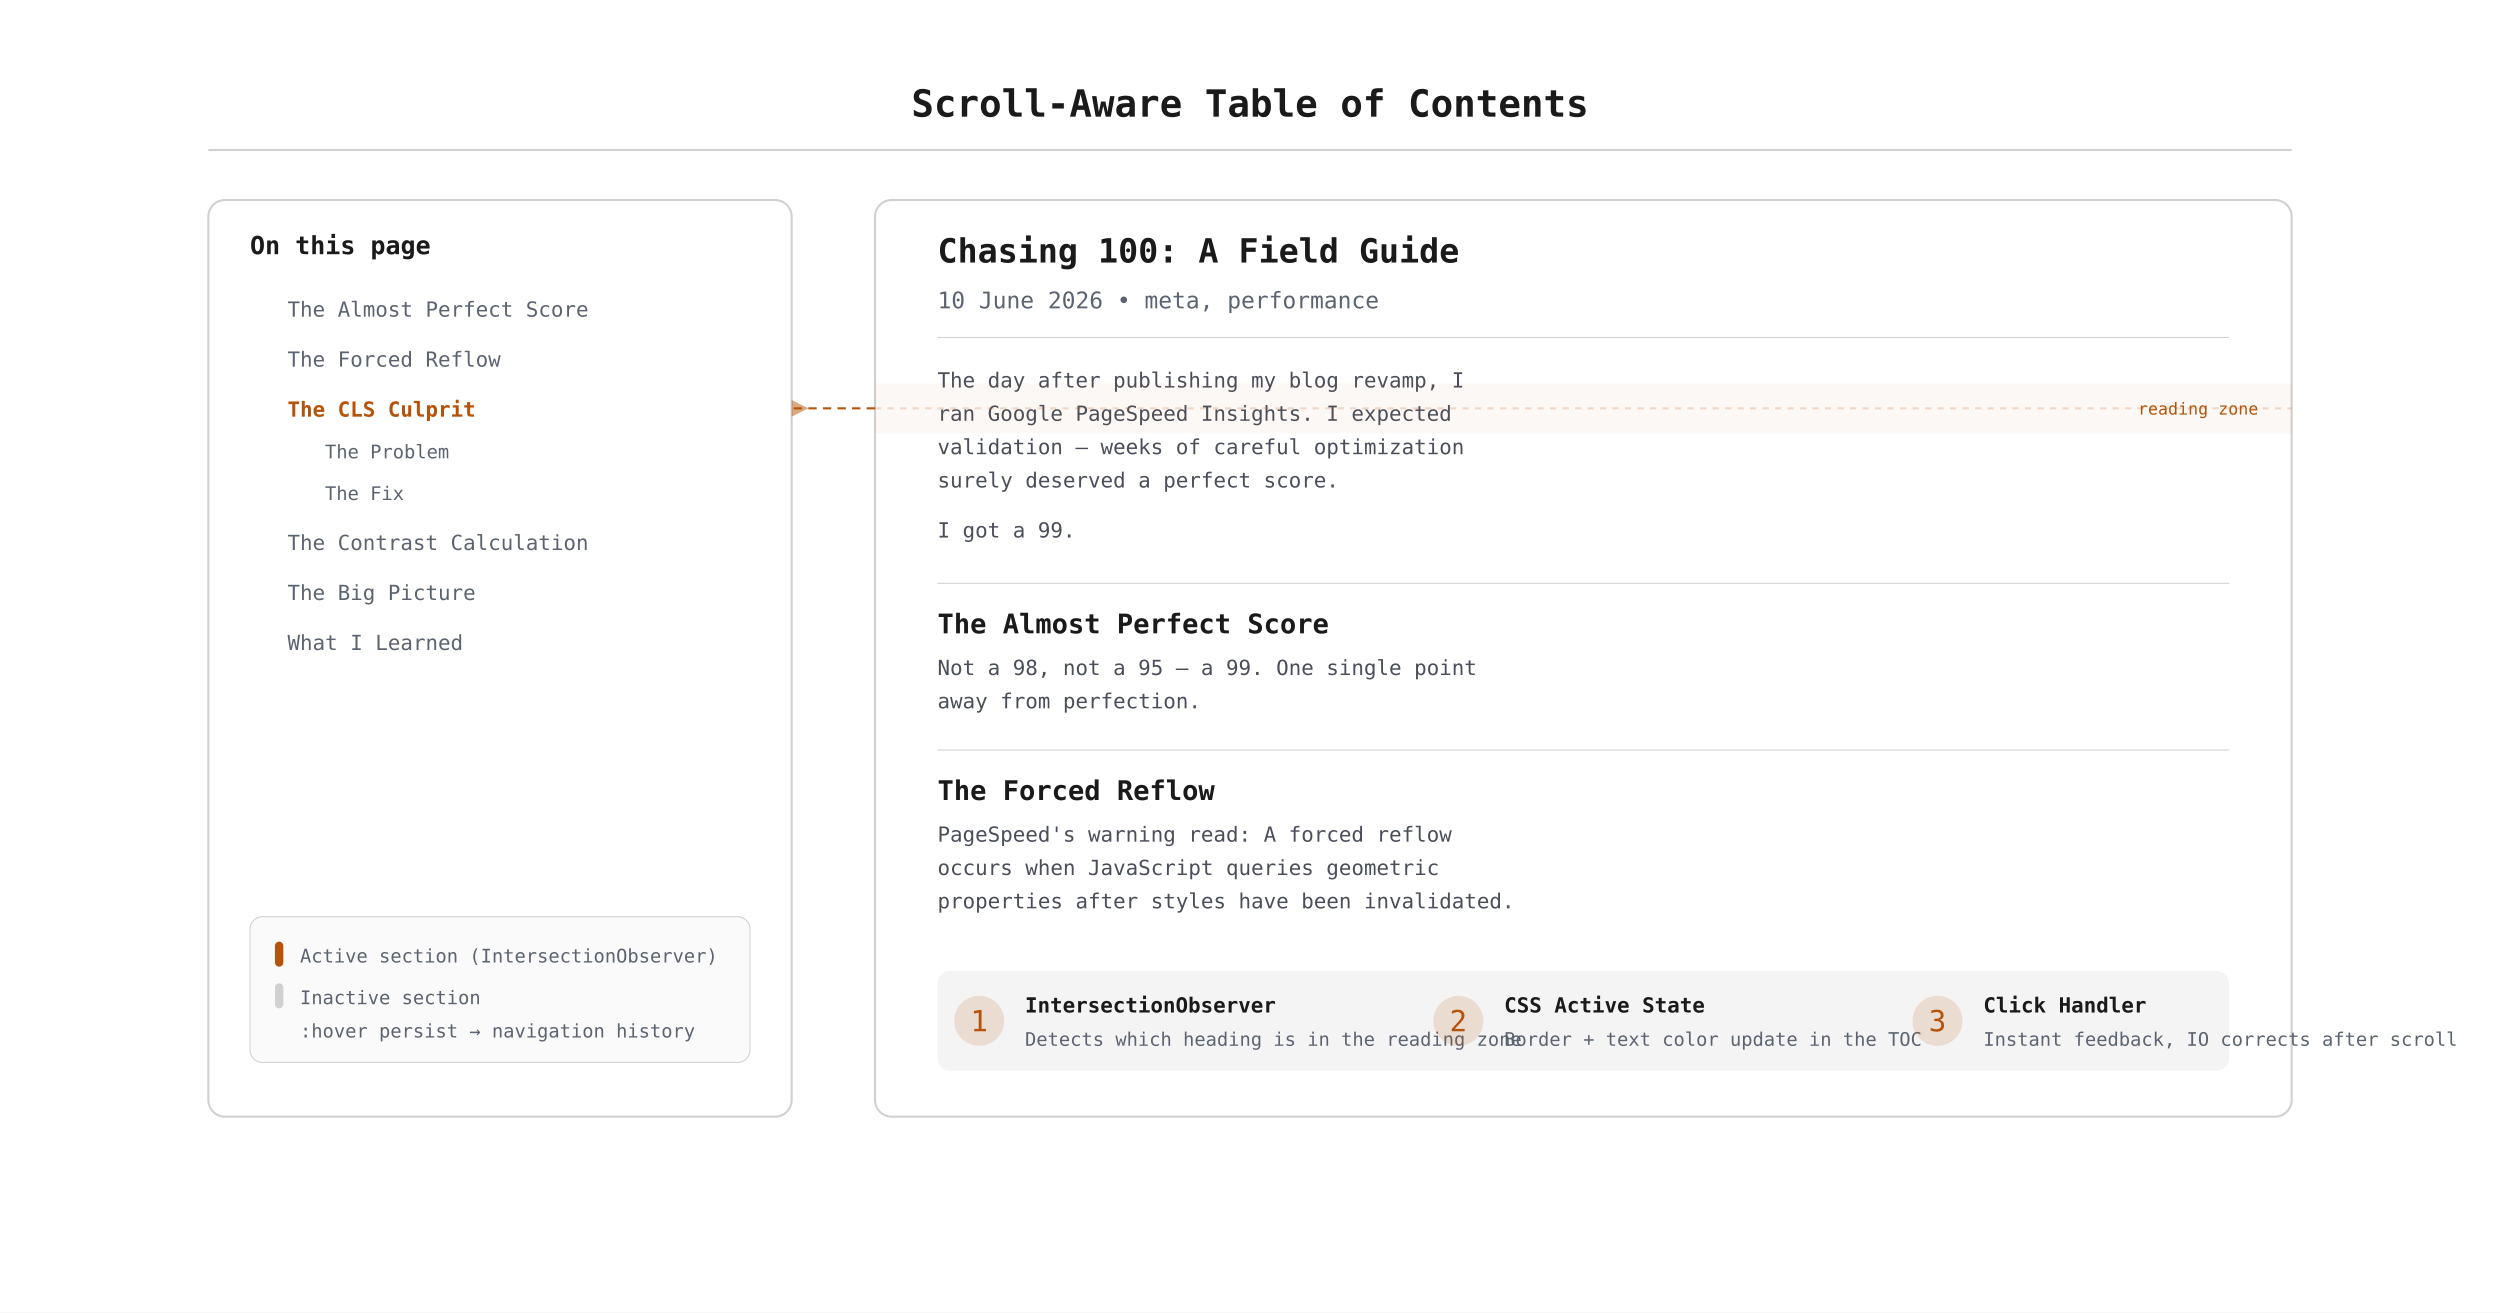
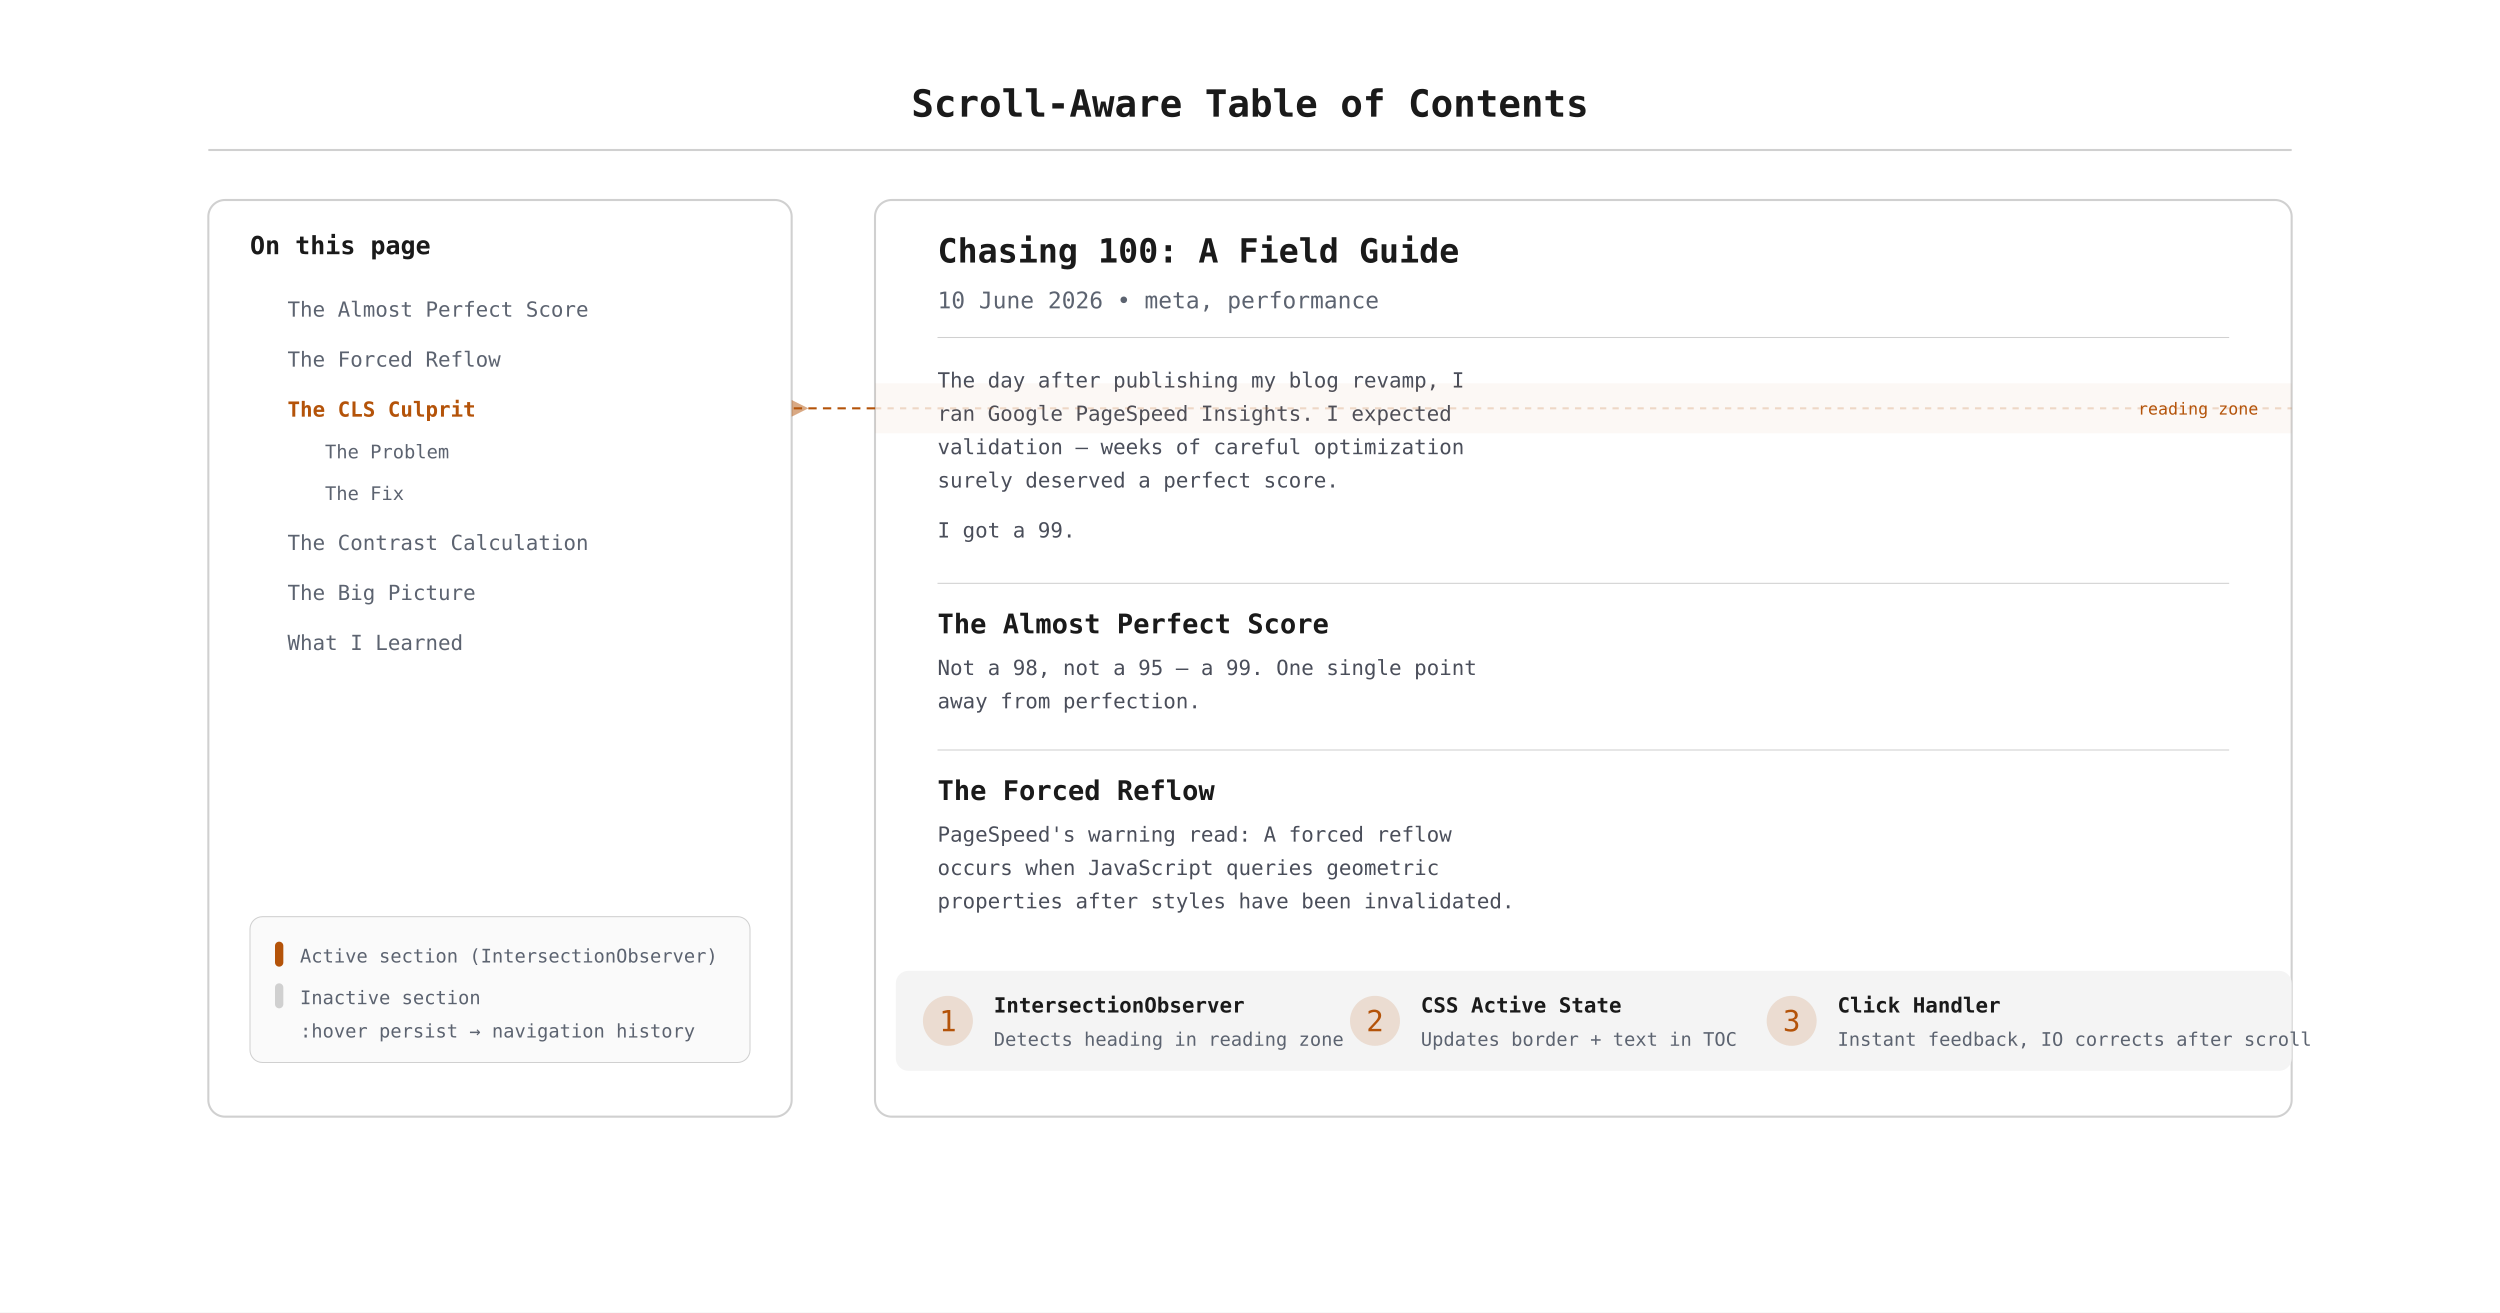
<svg xmlns="http://www.w3.org/2000/svg" viewBox="0 0 1200 630" fill="none">
  <rect width="1200" height="630" fill="#ffffff" />
  <text x="600" y="56" text-anchor="middle" font-family="ui-monospace,monospace" font-size="18" fill="#1a1a1a" font-weight="700">Scroll-Aware Table of Contents</text>
  <line x1="100" y1="72" x2="1100" y2="72" stroke="#d0d0d0" stroke-width="1" />
  <rect x="100" y="96" width="280" height="440" rx="8" fill="#ffffff" stroke="#d0d0d0" stroke-width="1" />
  <text x="120" y="122" font-family="ui-monospace,monospace" font-size="12" fill="#1a1a1a" font-weight="600">On this page</text>
  <line x1="120" y1="148" x2="120" y2="148" stroke="#d0d0d0" stroke-width="2" />
  <text x="138" y="152" font-family="ui-monospace,monospace" font-size="10" fill="#5c6370">The Almost Perfect Score</text>
  <line x1="120" y1="172" x2="120" y2="172" stroke="#d0d0d0" stroke-width="2" />
  <text x="138" y="176" font-family="ui-monospace,monospace" font-size="10" fill="#5c6370">The Forced Reflow</text>
  <line x1="120" y1="196" x2="120" y2="196" stroke="#B45309" stroke-width="2" />
  <text x="138" y="200" font-family="ui-monospace,monospace" font-size="10" fill="#B45309" font-weight="600">The CLS Culprit</text>
  <line x1="120" y1="216" x2="120" y2="216" stroke="#d0d0d0" stroke-width="2" />
  <text x="156" y="220" font-family="ui-monospace,monospace" font-size="9" fill="#5c6370">The Problem</text>
  <line x1="120" y1="236" x2="120" y2="236" stroke="#d0d0d0" stroke-width="2" />
  <text x="156" y="240" font-family="ui-monospace,monospace" font-size="9" fill="#5c6370">The Fix</text>
  <line x1="120" y1="260" x2="120" y2="260" stroke="#d0d0d0" stroke-width="2" />
  <text x="138" y="264" font-family="ui-monospace,monospace" font-size="10" fill="#5c6370">The Contrast Calculation</text>
  <line x1="120" y1="284" x2="120" y2="284" stroke="#d0d0d0" stroke-width="2" />
  <text x="138" y="288" font-family="ui-monospace,monospace" font-size="10" fill="#5c6370">The Big Picture</text>
  <line x1="120" y1="308" x2="120" y2="308" stroke="#d0d0d0" stroke-width="2" />
  <text x="138" y="312" font-family="ui-monospace,monospace" font-size="10" fill="#5c6370">What I Learned</text>
  <rect x="120" y="440" width="240" height="70" rx="6" fill="#fafafa" stroke="#d0d0d0" stroke-width="0.5" />
  <rect x="132" y="452" width="4" height="12" rx="2" fill="#B45309" />
  <text x="144" y="462" font-family="ui-monospace,monospace" font-size="9" fill="#5c6370">Active section (IntersectionObserver)</text>
  <rect x="132" y="472" width="4" height="12" rx="2" fill="#d0d0d0" />
  <text x="144" y="482" font-family="ui-monospace,monospace" font-size="9" fill="#5c6370">Inactive section</text>
  <text x="144" y="498" font-family="ui-monospace,monospace" font-size="9" fill="#5c6370">:hover persist → navigation history</text>
  <rect x="420" y="96" width="680" height="440" rx="8" fill="#ffffff" stroke="#d0d0d0" stroke-width="1" />
  <text x="450" y="126" font-family="ui-monospace,monospace" font-size="16" fill="#1a1a1a" font-weight="700">Chasing 100: A Field Guide</text>
  <text x="450" y="148" font-family="ui-monospace,monospace" font-size="11" fill="#5c6370">10 June 2026  •  meta, performance</text>
  <line x1="450" y1="162" x2="1070" y2="162" stroke="#d0d0d0" stroke-width="0.5" />
  <text x="450" y="186" font-family="ui-monospace,monospace" font-size="10" fill="#4a4e5a">The day after publishing my blog revamp, I</text>
  <text x="450" y="202" font-family="ui-monospace,monospace" font-size="10" fill="#4a4e5a">ran Google PageSpeed Insights. I expected</text>
  <text x="450" y="218" font-family="ui-monospace,monospace" font-size="10" fill="#4a4e5a">validation — weeks of careful optimization</text>
  <text x="450" y="234" font-family="ui-monospace,monospace" font-size="10" fill="#4a4e5a">surely deserved a perfect score.</text>
  <text x="450" y="258" font-family="ui-monospace,monospace" font-size="10" fill="#4a4e5a">I got a 99.</text>
  <line x1="450" y1="280" x2="1070" y2="280" stroke="#d0d0d0" stroke-width="0.5" />
  <text x="450" y="304" font-family="ui-monospace,monospace" font-size="13" fill="#1a1a1a" font-weight="700">The Almost Perfect Score</text>
  <text x="450" y="324" font-family="ui-monospace,monospace" font-size="10" fill="#4a4e5a">Not a 98, not a 95 — a 99. One single point</text>
  <text x="450" y="340" font-family="ui-monospace,monospace" font-size="10" fill="#4a4e5a">away from perfection.</text>
  <line x1="450" y1="360" x2="1070" y2="360" stroke="#d0d0d0" stroke-width="0.5" />
  <text x="450" y="384" font-family="ui-monospace,monospace" font-size="13" fill="#1a1a1a" font-weight="700">The Forced Reflow</text>
  <text x="450" y="404" font-family="ui-monospace,monospace" font-size="10" fill="#4a4e5a">PageSpeed's warning read: A forced reflow</text>
  <text x="450" y="420" font-family="ui-monospace,monospace" font-size="10" fill="#4a4e5a">occurs when JavaScript queries geometric</text>
  <text x="450" y="436" font-family="ui-monospace,monospace" font-size="10" fill="#4a4e5a">properties after styles have been invalidated.</text>
  <rect x="420" y="184" width="680" height="24" fill="#B45309" opacity="0.04" pointer-events="none" />
  <line x1="420" y1="196" x2="1100" y2="196" stroke="#B45309" stroke-width="1" opacity="0.2" stroke-dasharray="3 3" />
  <text x="1084" y="199" text-anchor="end" font-family="ui-monospace,monospace" font-size="8" fill="#B45309">reading zone</text>
  <line x1="420" y1="196" x2="380" y2="196" stroke="#B45309" stroke-width="1" stroke-dasharray="4 3" />
  <polygon points="380,192 388,196 380,200" fill="#B45309" opacity="0.5" />
-   <rect x="450" y="466" width="620" height="48" rx="6" fill="#f4f4f4" />
-   <circle cx="470" cy="490" r="12" fill="#B45309" opacity="0.15" />
-   <text x="470" y="495" text-anchor="middle" font-family="ui-monospace,monospace" font-size="14" fill="#B45309">1</text>
-   <text x="492" y="486" font-family="ui-monospace,monospace" font-size="10" fill="#1a1a1a" font-weight="600">IntersectionObserver</text>
-   <text x="492" y="502" font-family="ui-monospace,monospace" font-size="9" fill="#5c6370">Detects which heading is in the reading zone</text>
-   <circle cx="700" cy="490" r="12" fill="#B45309" opacity="0.15" />
-   <text x="700" y="495" text-anchor="middle" font-family="ui-monospace,monospace" font-size="14" fill="#B45309">2</text>
-   <text x="722" y="486" font-family="ui-monospace,monospace" font-size="10" fill="#1a1a1a" font-weight="600">CSS Active State</text>
-   <text x="722" y="502" font-family="ui-monospace,monospace" font-size="9" fill="#5c6370">Border + text color update in the TOC</text>
-   <circle cx="930" cy="490" r="12" fill="#B45309" opacity="0.15" />
-   <text x="930" y="495" text-anchor="middle" font-family="ui-monospace,monospace" font-size="14" fill="#B45309">3</text>
-   <text x="952" y="486" font-family="ui-monospace,monospace" font-size="10" fill="#1a1a1a" font-weight="600">Click Handler</text>
-   <text x="952" y="502" font-family="ui-monospace,monospace" font-size="9" fill="#5c6370">Instant feedback, IO corrects after scroll</text>
+   <rect x="430" y="466" width="670" height="48" rx="6" fill="#f4f4f4" />
+   <circle cx="455" cy="490" r="12" fill="#B45309" opacity="0.15" />
+   <text x="455" y="495" text-anchor="middle" font-family="ui-monospace,monospace" font-size="14" fill="#B45309">1</text>
+   <text x="477" y="486" font-family="ui-monospace,monospace" font-size="10" fill="#1a1a1a" font-weight="600">IntersectionObserver</text>
+   <text x="477" y="502" font-family="ui-monospace,monospace" font-size="9" fill="#5c6370">Detects heading in reading zone</text>
+   <circle cx="660" cy="490" r="12" fill="#B45309" opacity="0.15" />
+   <text x="660" y="495" text-anchor="middle" font-family="ui-monospace,monospace" font-size="14" fill="#B45309">2</text>
+   <text x="682" y="486" font-family="ui-monospace,monospace" font-size="10" fill="#1a1a1a" font-weight="600">CSS Active State</text>
+   <text x="682" y="502" font-family="ui-monospace,monospace" font-size="9" fill="#5c6370">Updates border + text in TOC</text>
+   <circle cx="860" cy="490" r="12" fill="#B45309" opacity="0.15" />
+   <text x="860" y="495" text-anchor="middle" font-family="ui-monospace,monospace" font-size="14" fill="#B45309">3</text>
+   <text x="882" y="486" font-family="ui-monospace,monospace" font-size="10" fill="#1a1a1a" font-weight="600">Click Handler</text>
+   <text x="882" y="502" font-family="ui-monospace,monospace" font-size="9" fill="#5c6370">Instant feedback, IO corrects after scroll</text>
</svg>
